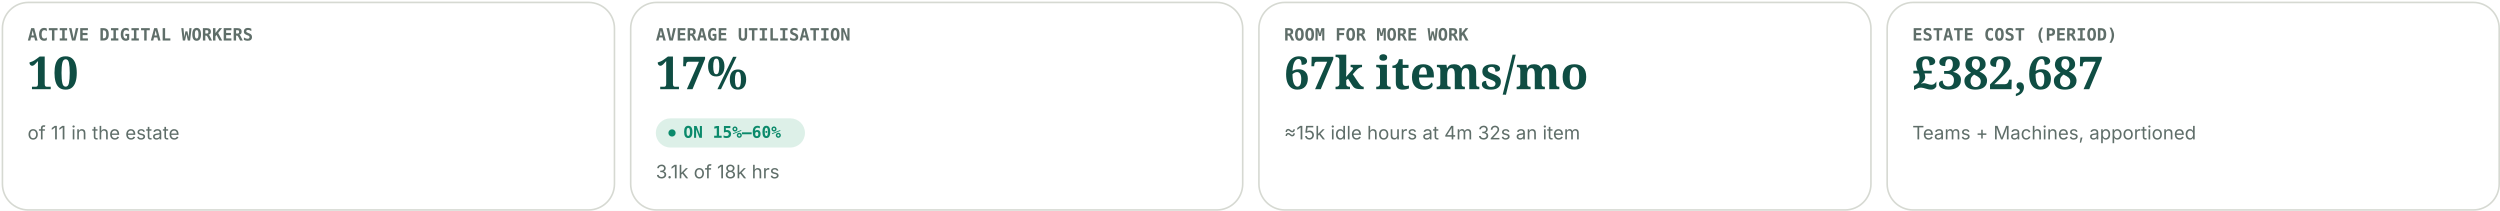
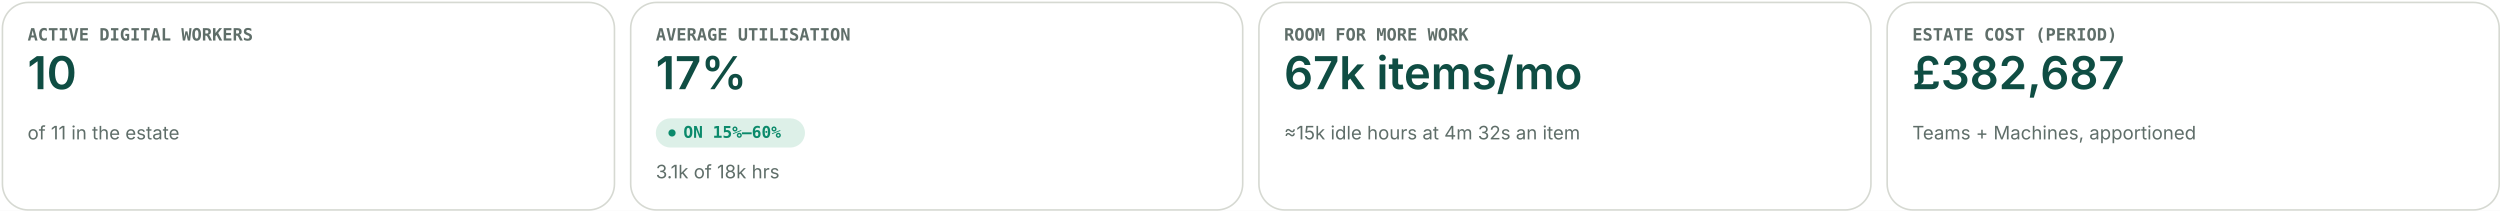
<svg xmlns="http://www.w3.org/2000/svg" version="1.1" class="marks" width="1542" height="130" viewBox="0 0 1542 130">
  <rect width="1542" height="130" fill="#FFFFFF" />
  <g fill="none" stroke-miterlimit="10" transform="translate(1,1)">
    <g class="mark-group role-frame root" role="graphics-object" aria-roledescription="group mark container">
      <g transform="translate(0,0)">
        <path class="background" aria-hidden="true" d="M0,0h1540v128h-1540Z" />
        <g>
          <g class="mark-group role-scope tile" role="graphics-object" aria-roledescription="group mark container">
            <g transform="translate(0,0)">
              <path class="background" aria-hidden="true" d="M16.5,0.5L362,0.5C370.831,0.5,378,7.669,378,16.5L378,112.5C378,121.331,370.831,128.5,362,128.5L16.5,128.5C7.669,128.5,0.5,121.331,0.5,112.5L0.5,16.5C0.5,7.669,7.669,0.5,16.5,0.5Z" fill="#FFFFFF" stroke="#D6D9D2" />
              <g>
                <g class="mark-text role-mark" role="graphics-object" aria-roledescription="text mark container">
-                   <text text-anchor="start" transform="translate(16,24)" font-family="'JetBrains Mono', Consolas, 'Roboto Mono', monospace" font-size="10.5px" font-weight="600" fill="#5F6E69">ACTIVE DIGITAL WORKERS</text>
+                   <text text-anchor="start" transform="translate(16,24)" font-family="'Roboto Mono', Menlo, Consolas, monospace" font-size="10.5px" font-weight="600" fill="#5F6E69">ACTIVE DIGITAL WORKERS</text>
                </g>
                <g class="mark-text role-mark" role="graphics-object" aria-roledescription="text mark container">
-                   <text text-anchor="start" transform="translate(16,54)" font-family="Fraunces, Cambria, Georgia, Gelasio, serif" font-size="28px" font-weight="600" fill="#0F4D43">10</text>
+                   <text text-anchor="start" transform="translate(16,54)" font-family="Inter, 'Segoe UI', system-ui, -apple-system, sans-serif" font-size="28px" font-weight="600" fill="#0F4D43">10</text>
                </g>
                <g class="mark-rect role-mark" role="graphics-symbol" aria-roledescription="rect mark container">
                  <path d="M25,72L25,72C29.967,72,34,76.033,34,81L34,81C34,85.967,29.967,90,25,90L25,90C20.033,90,16,85.967,16,81L16,81C16,76.033,20.033,72,25,72Z" fill="#F7F6F2" opacity="0" />
                </g>
                <g class="mark-text role-mark" role="graphics-object" aria-roledescription="text mark container">
-                   <text text-anchor="start" transform="translate(25,84)" font-family="'JetBrains Mono', Consolas, 'Roboto Mono', monospace" font-size="10px" font-weight="600" fill="#5F6E69" />
+                   <text text-anchor="start" transform="translate(25,84)" font-family="'Roboto Mono', Menlo, Consolas, monospace" font-size="10px" font-weight="600" fill="#5F6E69" />
                </g>
                <g class="mark-rect role-mark" role="graphics-symbol" aria-roledescription="rect mark container">
                  <path d="M25,72L33,72C37.967,72,42,76.033,42,81L42,81C42,85.967,37.967,90,33,90L25,90C20.033,90,16,85.967,16,81L16,81C16,76.033,20.033,72,25,72Z" fill="#DDF0E8" opacity="0" />
                </g>
                <g class="mark-symbol role-mark" role="graphics-symbol" aria-roledescription="symbol mark container">
                  <path transform="translate(26,81)" d="M2.236,0A2.236,2.236,0,1,1,-2.236,0A2.236,2.236,0,1,1,2.236,0" fill="#0B8A6B" opacity="0" />
                </g>
                <g class="mark-text role-mark" role="graphics-object" aria-roledescription="text mark container">
-                   <text text-anchor="start" transform="translate(33,84)" font-family="'JetBrains Mono', Consolas, 'Roboto Mono', monospace" font-size="10px" font-weight="600" fill="#0B8A6B" />
+                   <text text-anchor="start" transform="translate(33,84)" font-family="'Roboto Mono', Menlo, Consolas, monospace" font-size="10px" font-weight="600" fill="#0B8A6B" />
                </g>
                <g class="mark-text role-mark" role="graphics-object" aria-roledescription="text mark container">
-                   <text text-anchor="start" transform="translate(16,85)" font-family="Inter, 'Segoe UI', Carlito, Calibri, Arial, sans-serif" font-size="11.5px" fill="#5F6E69">of 11 in the estate</text>
+                   <text text-anchor="start" transform="translate(16,85)" font-family="Inter, 'Segoe UI', system-ui, -apple-system, sans-serif" font-size="11.5px" fill="#5F6E69">of 11 in the estate</text>
                </g>
              </g>
              <path class="foreground" aria-hidden="true" d="" display="none" />
            </g>
            <g transform="translate(387.5,0)">
              <path class="background" aria-hidden="true" d="M16.5,0.5L362,0.5C370.831,0.5,378,7.669,378,16.5L378,112.5C378,121.331,370.831,128.5,362,128.5L16.5,128.5C7.669,128.5,0.5,121.331,0.5,112.5L0.5,16.5C0.5,7.669,7.669,0.5,16.5,0.5Z" fill="#FFFFFF" stroke="#D6D9D2" />
              <g>
                <g class="mark-text role-mark" role="graphics-object" aria-roledescription="text mark container">
-                   <text text-anchor="start" transform="translate(16,24)" font-family="'JetBrains Mono', Consolas, 'Roboto Mono', monospace" font-size="10.5px" font-weight="600" fill="#5F6E69">AVERAGE UTILISATION</text>
+                   <text text-anchor="start" transform="translate(16,24)" font-family="'Roboto Mono', Menlo, Consolas, monospace" font-size="10.5px" font-weight="600" fill="#5F6E69">AVERAGE UTILISATION</text>
                </g>
                <g class="mark-text role-mark" role="graphics-object" aria-roledescription="text mark container">
-                   <text text-anchor="start" transform="translate(16,54)" font-family="Fraunces, Cambria, Georgia, Gelasio, serif" font-size="28px" font-weight="600" fill="#0F4D43">17%</text>
+                   <text text-anchor="start" transform="translate(16,54)" font-family="Inter, 'Segoe UI', system-ui, -apple-system, sans-serif" font-size="28px" font-weight="600" fill="#0F4D43">17%</text>
                </g>
                <g class="mark-rect role-mark" role="graphics-symbol" aria-roledescription="rect mark container">
                  <path d="M25,72L25,72C29.967,72,34,76.033,34,81L34,81C34,85.967,29.967,90,25,90L25,90C20.033,90,16,85.967,16,81L16,81C16,76.033,20.033,72,25,72Z" fill="#F7F6F2" opacity="0" />
                </g>
                <g class="mark-text role-mark" role="graphics-object" aria-roledescription="text mark container">
-                   <text text-anchor="start" transform="translate(25,84)" font-family="'JetBrains Mono', Consolas, 'Roboto Mono', monospace" font-size="10px" font-weight="600" fill="#5F6E69" />
+                   <text text-anchor="start" transform="translate(25,84)" font-family="'Roboto Mono', Menlo, Consolas, monospace" font-size="10px" font-weight="600" fill="#5F6E69" />
                </g>
                <g class="mark-rect role-mark" role="graphics-symbol" aria-roledescription="rect mark container">
                  <path d="M25,72L99,72C103.967,72,108,76.033,108,81L108,81C108,85.967,103.967,90,99,90L25,90C20.033,90,16,85.967,16,81L16,81C16,76.033,20.033,72,25,72Z" fill="#DDF0E8" opacity="1" />
                </g>
                <g class="mark-symbol role-mark" role="graphics-symbol" aria-roledescription="symbol mark container">
                  <path transform="translate(26,81)" d="M2.236,0A2.236,2.236,0,1,1,-2.236,0A2.236,2.236,0,1,1,2.236,0" fill="#0B8A6B" opacity="1" />
                </g>
                <g class="mark-text role-mark" role="graphics-object" aria-roledescription="text mark container">
-                   <text text-anchor="start" transform="translate(33,84)" font-family="'JetBrains Mono', Consolas, 'Roboto Mono', monospace" font-size="10px" font-weight="600" fill="#0B8A6B">ON 15%–60%</text>
+                   <text text-anchor="start" transform="translate(33,84)" font-family="'Roboto Mono', Menlo, Consolas, monospace" font-size="10px" font-weight="600" fill="#0B8A6B">ON 15%–60%</text>
                </g>
                <g class="mark-text role-mark" role="graphics-object" aria-roledescription="text mark container">
-                   <text text-anchor="start" transform="translate(16,109)" font-family="Inter, 'Segoe UI', Carlito, Calibri, Arial, sans-serif" font-size="11.5px" fill="#5F6E69">3.1k of 18k hrs</text>
+                   <text text-anchor="start" transform="translate(16,109)" font-family="Inter, 'Segoe UI', system-ui, -apple-system, sans-serif" font-size="11.5px" fill="#5F6E69">3.1k of 18k hrs</text>
                </g>
              </g>
              <path class="foreground" aria-hidden="true" d="" display="none" />
            </g>
            <g transform="translate(775,0)">
              <path class="background" aria-hidden="true" d="M16.5,0.5L362,0.5C370.831,0.5,378,7.669,378,16.5L378,112.5C378,121.331,370.831,128.5,362,128.5L16.5,128.5C7.669,128.5,0.5,121.331,0.5,112.5L0.5,16.5C0.5,7.669,7.669,0.5,16.5,0.5Z" fill="#FFFFFF" stroke="#D6D9D2" />
              <g>
                <g class="mark-text role-mark" role="graphics-object" aria-roledescription="text mark container">
-                   <text text-anchor="start" transform="translate(16,24)" font-family="'JetBrains Mono', Consolas, 'Roboto Mono', monospace" font-size="10.5px" font-weight="600" fill="#5F6E69">ROOM FOR MORE WORK</text>
+                   <text text-anchor="start" transform="translate(16,24)" font-family="'Roboto Mono', Menlo, Consolas, monospace" font-size="10.5px" font-weight="600" fill="#5F6E69">ROOM FOR MORE WORK</text>
                </g>
                <g class="mark-text role-mark" role="graphics-object" aria-roledescription="text mark container">
-                   <text text-anchor="start" transform="translate(16,54)" font-family="Fraunces, Cambria, Georgia, Gelasio, serif" font-size="28px" font-weight="600" fill="#0F4D43">67k items/mo</text>
+                   <text text-anchor="start" transform="translate(16,54)" font-family="Inter, 'Segoe UI', system-ui, -apple-system, sans-serif" font-size="28px" font-weight="600" fill="#0F4D43">67k items/mo</text>
                </g>
                <g class="mark-rect role-mark" role="graphics-symbol" aria-roledescription="rect mark container">
                  <path d="M25,72L25,72C29.967,72,34,76.033,34,81L34,81C34,85.967,29.967,90,25,90L25,90C20.033,90,16,85.967,16,81L16,81C16,76.033,20.033,72,25,72Z" fill="#F7F6F2" opacity="0" />
                </g>
                <g class="mark-text role-mark" role="graphics-object" aria-roledescription="text mark container">
-                   <text text-anchor="start" transform="translate(25,84)" font-family="'JetBrains Mono', Consolas, 'Roboto Mono', monospace" font-size="10px" font-weight="600" fill="#5F6E69" />
+                   <text text-anchor="start" transform="translate(25,84)" font-family="'Roboto Mono', Menlo, Consolas, monospace" font-size="10px" font-weight="600" fill="#5F6E69" />
                </g>
                <g class="mark-rect role-mark" role="graphics-symbol" aria-roledescription="rect mark container">
                  <path d="M25,72L33,72C37.967,72,42,76.033,42,81L42,81C42,85.967,37.967,90,33,90L25,90C20.033,90,16,85.967,16,81L16,81C16,76.033,20.033,72,25,72Z" fill="#DDF0E8" opacity="0" />
                </g>
                <g class="mark-symbol role-mark" role="graphics-symbol" aria-roledescription="symbol mark container">
                  <path transform="translate(26,81)" d="M2.236,0A2.236,2.236,0,1,1,-2.236,0A2.236,2.236,0,1,1,2.236,0" fill="#0B8A6B" opacity="0" />
                </g>
                <g class="mark-text role-mark" role="graphics-object" aria-roledescription="text mark container">
-                   <text text-anchor="start" transform="translate(33,84)" font-family="'JetBrains Mono', Consolas, 'Roboto Mono', monospace" font-size="10px" font-weight="600" fill="#0B8A6B" />
+                   <text text-anchor="start" transform="translate(33,84)" font-family="'Roboto Mono', Menlo, Consolas, monospace" font-size="10px" font-weight="600" fill="#0B8A6B" />
                </g>
                <g class="mark-text role-mark" role="graphics-object" aria-roledescription="text mark container">
-                   <text text-anchor="start" transform="translate(16,85)" font-family="Inter, 'Segoe UI', Carlito, Calibri, Arial, sans-serif" font-size="11.5px" fill="#5F6E69">≈15k idle hours at 4m 32s an item</text>
+                   <text text-anchor="start" transform="translate(16,85)" font-family="Inter, 'Segoe UI', system-ui, -apple-system, sans-serif" font-size="11.5px" fill="#5F6E69">≈15k idle hours at 4m 32s an item</text>
                </g>
              </g>
              <path class="foreground" aria-hidden="true" d="" display="none" />
            </g>
            <g transform="translate(1162.5,0)">
              <path class="background" aria-hidden="true" d="M16.5,0.5L362,0.5C370.831,0.5,378,7.669,378,16.5L378,112.5C378,121.331,370.831,128.5,362,128.5L16.5,128.5C7.669,128.5,0.5,121.331,0.5,112.5L0.5,16.5C0.5,7.669,7.669,0.5,16.5,0.5Z" fill="#FFFFFF" stroke="#D6D9D2" />
              <g>
                <g class="mark-text role-mark" role="graphics-object" aria-roledescription="text mark container">
-                   <text text-anchor="start" transform="translate(16,24)" font-family="'JetBrains Mono', Consolas, 'Roboto Mono', monospace" font-size="10.5px" font-weight="600" fill="#5F6E69">ESTATE COST (PERIOD)</text>
+                   <text text-anchor="start" transform="translate(16,24)" font-family="'Roboto Mono', Menlo, Consolas, monospace" font-size="10.5px" font-weight="600" fill="#5F6E69">ESTATE COST (PERIOD)</text>
                </g>
                <g class="mark-text role-mark" role="graphics-object" aria-roledescription="text mark container">
-                   <text text-anchor="start" transform="translate(16,54)" font-family="Fraunces, Cambria, Georgia, Gelasio, serif" font-size="28px" font-weight="600" fill="#0F4D43">£382,687</text>
+                   <text text-anchor="start" transform="translate(16,54)" font-family="Inter, 'Segoe UI', system-ui, -apple-system, sans-serif" font-size="28px" font-weight="600" fill="#0F4D43">£382,687</text>
                </g>
                <g class="mark-rect role-mark" role="graphics-symbol" aria-roledescription="rect mark container">
                  <path d="M25,72L25,72C29.967,72,34,76.033,34,81L34,81C34,85.967,29.967,90,25,90L25,90C20.033,90,16,85.967,16,81L16,81C16,76.033,20.033,72,25,72Z" fill="#F7F6F2" opacity="0" />
                </g>
                <g class="mark-text role-mark" role="graphics-object" aria-roledescription="text mark container">
-                   <text text-anchor="start" transform="translate(25,84)" font-family="'JetBrains Mono', Consolas, 'Roboto Mono', monospace" font-size="10px" font-weight="600" fill="#5F6E69" />
+                   <text text-anchor="start" transform="translate(25,84)" font-family="'Roboto Mono', Menlo, Consolas, monospace" font-size="10px" font-weight="600" fill="#5F6E69" />
                </g>
                <g class="mark-rect role-mark" role="graphics-symbol" aria-roledescription="rect mark container">
                  <path d="M25,72L33,72C37.967,72,42,76.033,42,81L42,81C42,85.967,37.967,90,33,90L25,90C20.033,90,16,85.967,16,81L16,81C16,76.033,20.033,72,25,72Z" fill="#DDF0E8" opacity="0" />
                </g>
                <g class="mark-symbol role-mark" role="graphics-symbol" aria-roledescription="symbol mark container">
                  <path transform="translate(26,81)" d="M2.236,0A2.236,2.236,0,1,1,-2.236,0A2.236,2.236,0,1,1,2.236,0" fill="#0B8A6B" opacity="0" />
                </g>
                <g class="mark-text role-mark" role="graphics-object" aria-roledescription="text mark container">
-                   <text text-anchor="start" transform="translate(33,84)" font-family="'JetBrains Mono', Consolas, 'Roboto Mono', monospace" font-size="10px" font-weight="600" fill="#0B8A6B" />
+                   <text text-anchor="start" transform="translate(33,84)" font-family="'Roboto Mono', Menlo, Consolas, monospace" font-size="10px" font-weight="600" fill="#0B8A6B" />
                </g>
                <g class="mark-text role-mark" role="graphics-object" aria-roledescription="text mark container">
-                   <text text-anchor="start" transform="translate(16,85)" font-family="Inter, 'Segoe UI', Carlito, Calibri, Arial, sans-serif" font-size="11.5px" fill="#5F6E69">Teams + Machines, apportioned</text>
+                   <text text-anchor="start" transform="translate(16,85)" font-family="Inter, 'Segoe UI', system-ui, -apple-system, sans-serif" font-size="11.5px" fill="#5F6E69">Teams + Machines, apportioned</text>
                </g>
              </g>
              <path class="foreground" aria-hidden="true" d="" display="none" />
            </g>
          </g>
        </g>
        <path class="foreground" aria-hidden="true" d="" display="none" />
      </g>
    </g>
  </g>
</svg>
